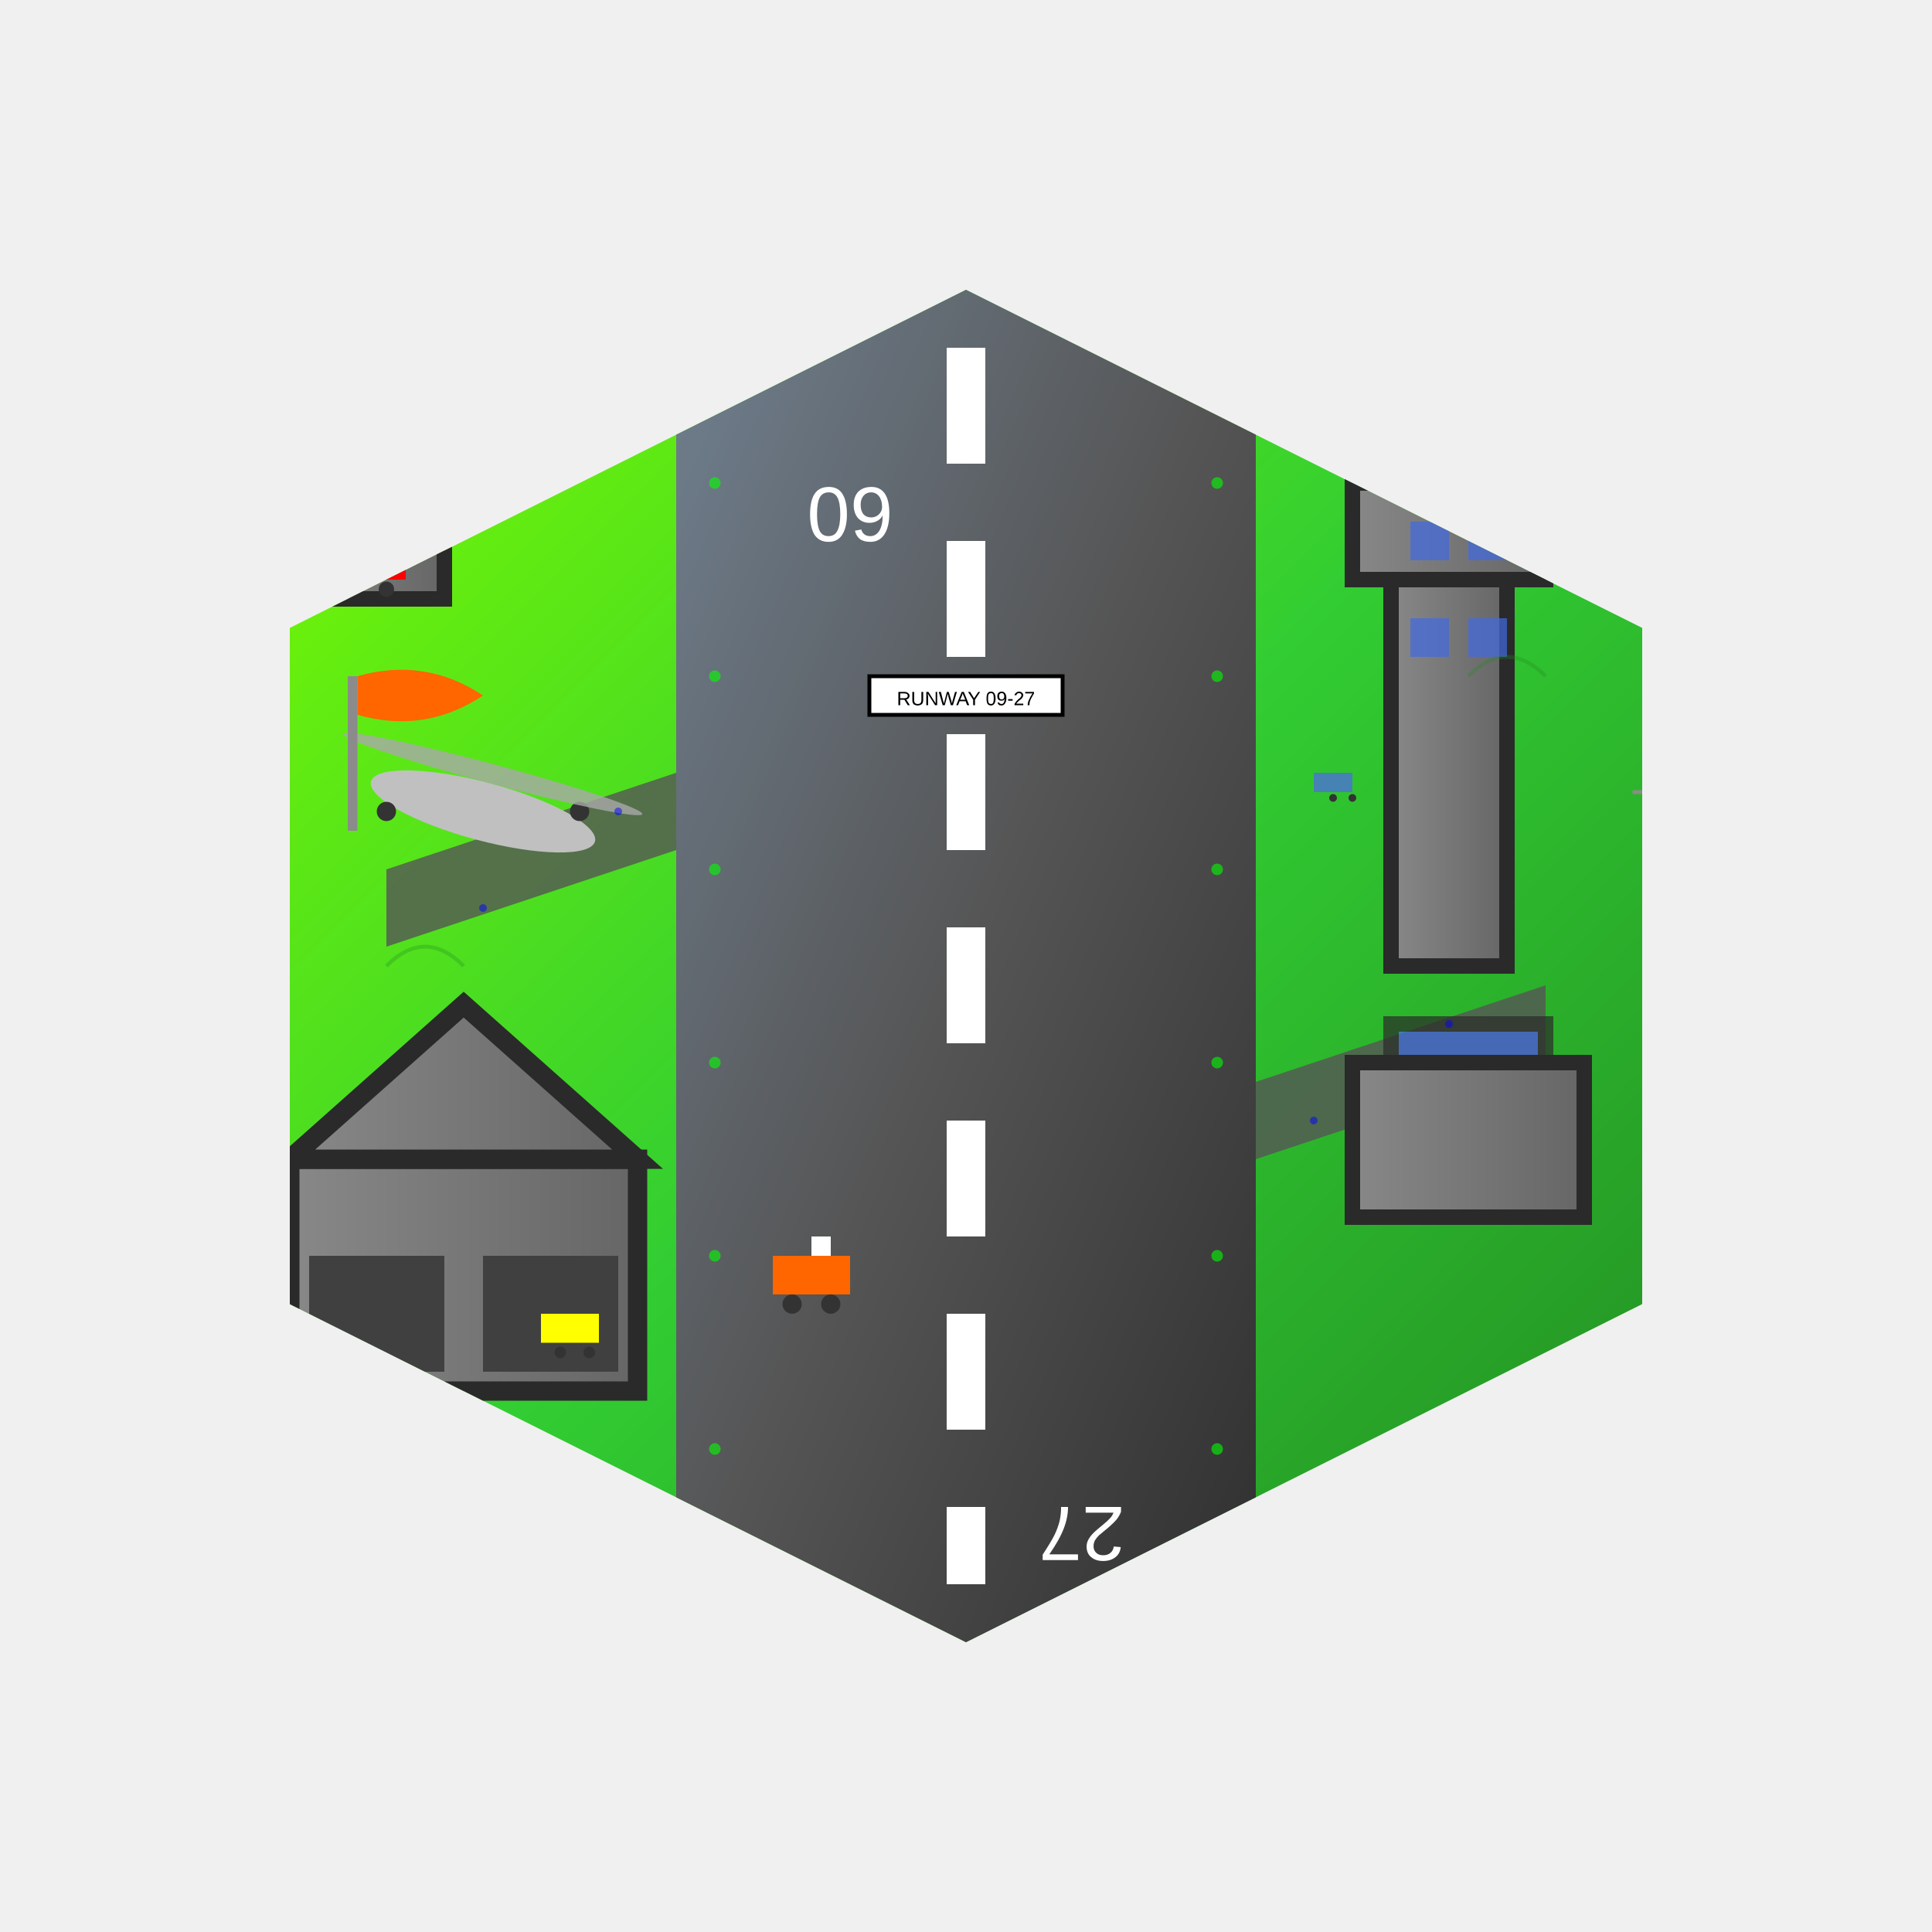
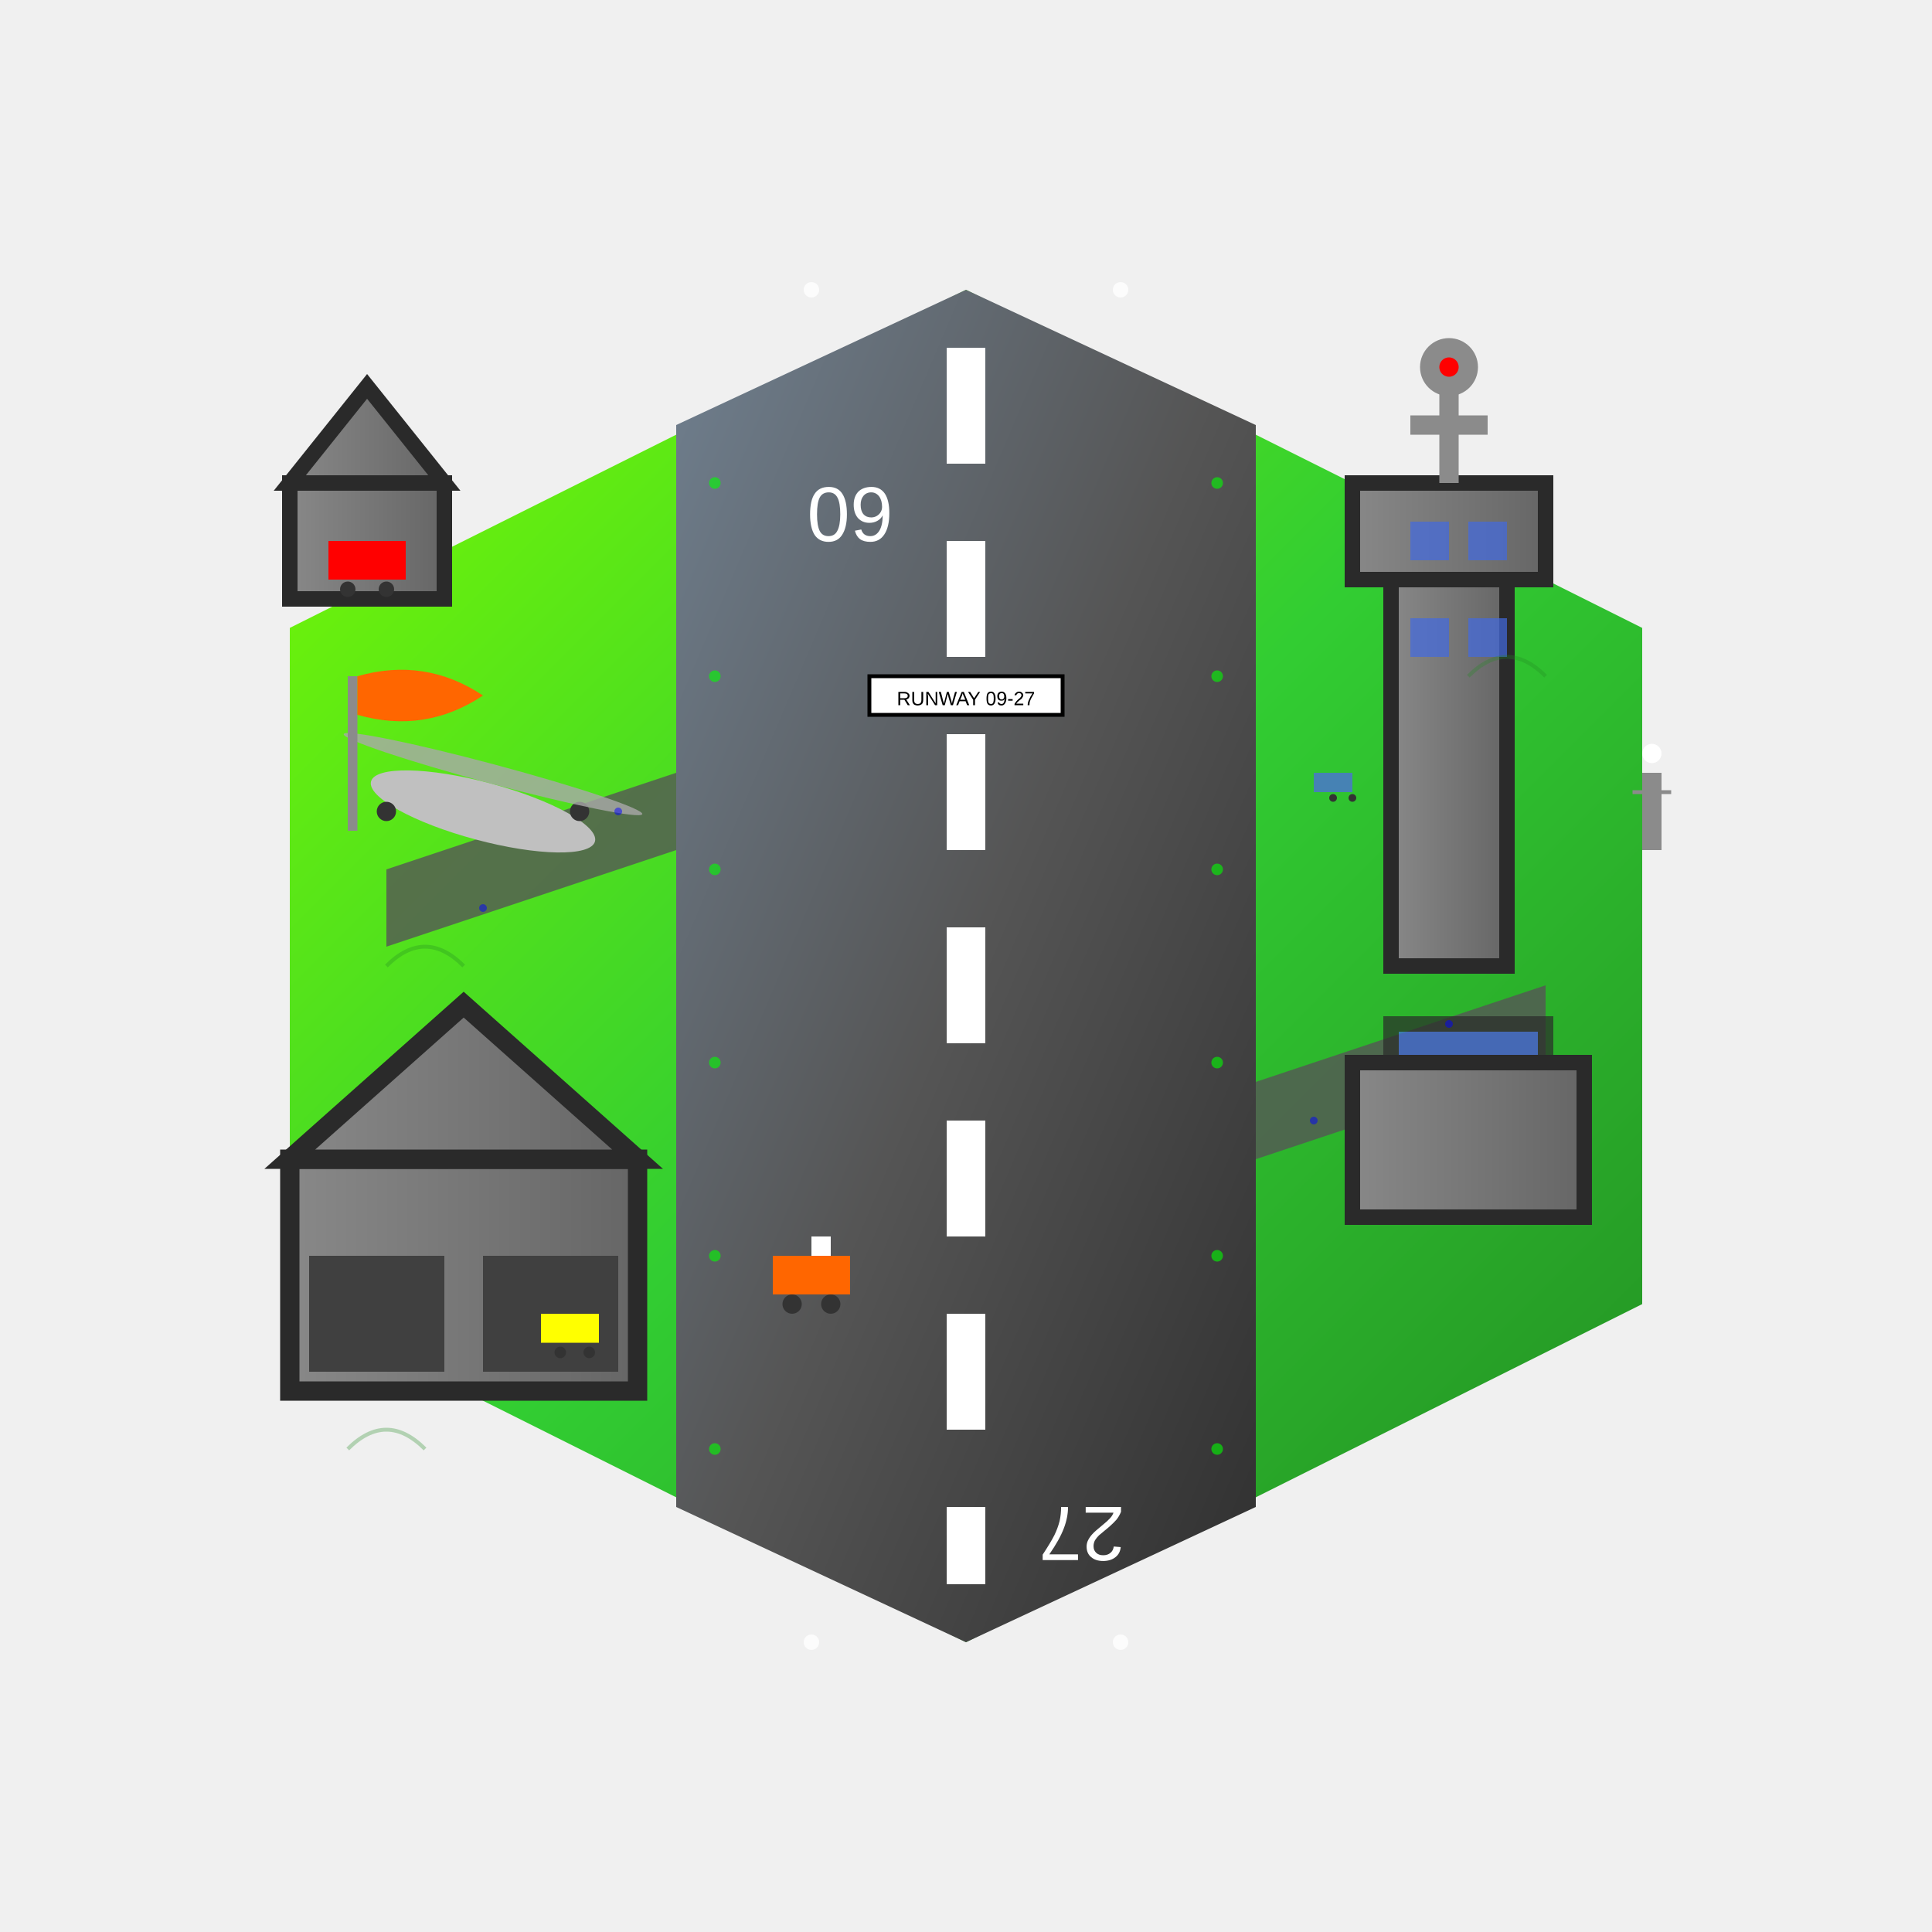
<svg xmlns="http://www.w3.org/2000/svg" viewBox="0 0 100 100">
  <defs>
    <linearGradient id="playerColor">
      <stop offset="0%" stop-color="#888888" />
      <stop offset="100%" stop-color="#666666" />
    </linearGradient>
    <clipPath id="hexClip">
-       <polygon points="50,15 85,32.5 85,67.5 50,85 15,67.5 15,32.5" />
+       <polygon points="50,0 100,17.5 100,82.5 50,100 0,82.5 0,17.5" />
    </clipPath>
    <linearGradient id="grassGrad" x1="0%" y1="0%" x2="100%" y2="100%">
      <stop offset="0%" stop-color="#7cfc00" />
      <stop offset="50%" stop-color="#32cd32" />
      <stop offset="100%" stop-color="#228b22" />
    </linearGradient>
    <linearGradient id="runwayGrad" x1="0%" y1="0%" x2="100%" y2="100%">
      <stop offset="0%" stop-color="#708090" />
      <stop offset="50%" stop-color="#555555" />
      <stop offset="100%" stop-color="#2f2f2f" />
    </linearGradient>
    <linearGradient id="towerGrad" x1="0%" y1="0%" x2="100%" y2="100%">
      <stop offset="0%" stop-color="#f5f5f5" />
      <stop offset="50%" stop-color="#d3d3d3" />
      <stop offset="100%" stop-color="#a9a9a9" />
    </linearGradient>
    <linearGradient id="hangarGrad" x1="0%" y1="0%" x2="100%" y2="100%">
      <stop offset="0%" stop-color="#dcdcdc" />
      <stop offset="50%" stop-color="#a9a9a9" />
      <stop offset="100%" stop-color="#696969" />
    </linearGradient>
  </defs>
  <g clip-path="url(#hexClip)">
    <polygon points="50,15 85,32.5 85,67.5 50,85 15,67.5 15,32.5" fill="url(#grassGrad)" />
    <polygon points="50,15 65,22 65,78 50,85 35,78 35,22" fill="url(#runwayGrad)" />
    <g fill="#ffffff">
      <rect x="49" y="18" width="2" height="6" />
      <rect x="49" y="28" width="2" height="6" />
      <rect x="49" y="38" width="2" height="6" />
      <rect x="49" y="48" width="2" height="6" />
      <rect x="49" y="58" width="2" height="6" />
      <rect x="49" y="68" width="2" height="6" />
      <rect x="49" y="78" width="2" height="4" />
    </g>
    <g fill="#ffffff" font-family="Arial" font-size="4">
      <text x="44" y="28" text-anchor="middle">09</text>
      <text x="56" y="78" text-anchor="middle" transform="rotate(180 56 78)">27</text>
    </g>
    <g fill="#555555" opacity="0.8">
      <polygon points="20,45 35,40 35,44 20,49" />
      <polygon points="65,56 80,51 80,55 65,60" />
    </g>
    <g fill="url(#playerColor)" stroke="#2a2a2a" stroke-width="0.8">
      <rect x="72" y="30" width="6" height="20" />
      <rect x="70" y="25" width="10" height="5" />
    </g>
    <g fill="#4169e1" opacity="0.7">
      <rect x="73" y="27" width="2" height="2" />
      <rect x="76" y="27" width="2" height="2" />
      <rect x="73" y="32" width="2" height="2" />
      <rect x="76" y="32" width="2" height="2" />
    </g>
    <g stroke="#8b8b8b" stroke-width="1" fill="none">
      <line x1="75" y1="25" x2="75" y2="18" />
      <line x1="73" y1="22" x2="77" y2="22" />
      <circle cx="75" cy="19" r="1" fill="#ff0000" />
    </g>
    <g fill="url(#playerColor)" stroke="#2a2a2a" stroke-width="1">
      <rect x="15" y="60" width="18" height="12" />
      <polygon points="15,60 24,52 33,60" />
    </g>
    <g fill="#404040">
      <rect x="16" y="65" width="7" height="6" />
      <rect x="25" y="65" width="7" height="6" />
    </g>
    <g fill="#c0c0c0">
      <ellipse cx="25" cy="42" rx="6" ry="1.5" transform="rotate(15 25 42)" />
      <rect x="22" y="41" width="6" height="0.8" transform="rotate(15 25 42)" />
      <circle cx="20" cy="42" r="0.5" fill="#333333" />
      <circle cx="30" cy="42" r="0.5" fill="#333333" />
    </g>
    <g fill="#a9a9a9" opacity="0.8">
      <ellipse cx="25" cy="40" rx="8" ry="0.5" transform="rotate(15 25 42)" />
    </g>
    <g fill="#ff6600">
      <rect x="40" y="65" width="4" height="2" />
      <circle cx="41" cy="67.5" r="0.5" fill="#333333" />
      <circle cx="43" cy="67.5" r="0.5" fill="#333333" />
      <rect x="42" y="64" width="1" height="1" fill="#ffffff" />
    </g>
    <g fill="#ffff00">
      <rect x="28" y="68" width="3" height="1.5" />
      <circle cx="29" cy="70" r="0.3" fill="#333333" />
      <circle cx="30.5" cy="70" r="0.3" fill="#333333" />
    </g>
    <g>
      <rect x="18" y="35" width="0.5" height="8" fill="#8b8b8b" />
      <path d="M 18.5,35 Q 22,34 25,36 Q 22,38 18.5,37" fill="#ff6600" />
    </g>
    <g fill="#ffffff" opacity="0.8">
      <circle cx="42" cy="15" r="0.4" />
      <circle cx="58" cy="15" r="0.4" />
      <circle cx="42" cy="85" r="0.4" />
      <circle cx="58" cy="85" r="0.4" />
    </g>
    <g fill="#00ff00" opacity="0.6">
      <circle cx="37" cy="25" r="0.3" />
      <circle cx="63" cy="25" r="0.3" />
      <circle cx="37" cy="35" r="0.3" />
      <circle cx="63" cy="35" r="0.3" />
      <circle cx="37" cy="45" r="0.3" />
      <circle cx="63" cy="45" r="0.3" />
      <circle cx="37" cy="55" r="0.3" />
      <circle cx="63" cy="55" r="0.3" />
      <circle cx="37" cy="65" r="0.3" />
      <circle cx="63" cy="65" r="0.3" />
      <circle cx="37" cy="75" r="0.3" />
      <circle cx="63" cy="75" r="0.3" />
    </g>
    <g fill="url(#playerColor)" stroke="#2a2a2a" stroke-width="0.8">
      <rect x="70" y="55" width="12" height="8" />
      <rect x="72" y="53" width="8" height="2" fill="#4169e1" opacity="0.7" />
    </g>
    <g fill="url(#playerColor)" stroke="#2a2a2a" stroke-width="0.8">
      <rect x="15" y="25" width="8" height="6" />
      <polygon points="15,25 19,20 23,25" />
    </g>
    <g fill="#ff0000">
      <rect x="17" y="28" width="4" height="2" />
      <circle cx="18" cy="30.5" r="0.4" fill="#333333" />
      <circle cx="20" cy="30.5" r="0.4" fill="#333333" />
    </g>
    <g>
      <rect x="45" y="35" width="10" height="2" fill="#ffffff" stroke="#000000" stroke-width="0.2" />
      <text x="50" y="36.5" font-family="Arial" font-size="1" fill="#000000" text-anchor="middle">RUNWAY 09-27</text>
    </g>
    <g fill="#4682b4">
      <rect x="68" y="40" width="2" height="1" />
      <circle cx="69" cy="41.3" r="0.2" fill="#333333" />
      <circle cx="70" cy="41.3" r="0.2" fill="#333333" />
    </g>
    <g fill="#0000ff" opacity="0.5">
      <circle cx="32" cy="42" r="0.2" />
      <circle cx="68" cy="58" r="0.2" />
      <circle cx="25" cy="47" r="0.2" />
      <circle cx="75" cy="53" r="0.2" />
    </g>
    <g>
      <rect x="85" y="40" width="1" height="4" fill="#8b8b8b" />
      <circle cx="85.5" cy="39" r="0.5" fill="#ffffff" />
      <path d="M 84.5,41 L 86.5,41" stroke="#8b8b8b" stroke-width="0.2" />
    </g>
    <g opacity="0.3">
      <path d="M 20,50 Q 22,48 24,50" stroke="#228b22" stroke-width="0.2" fill="none" />
      <path d="M 76,35 Q 78,33 80,35" stroke="#228b22" stroke-width="0.2" fill="none" />
      <path d="M 18,75 Q 20,73 22,75" stroke="#228b22" stroke-width="0.2" fill="none" />
    </g>
  </g>
</svg>
